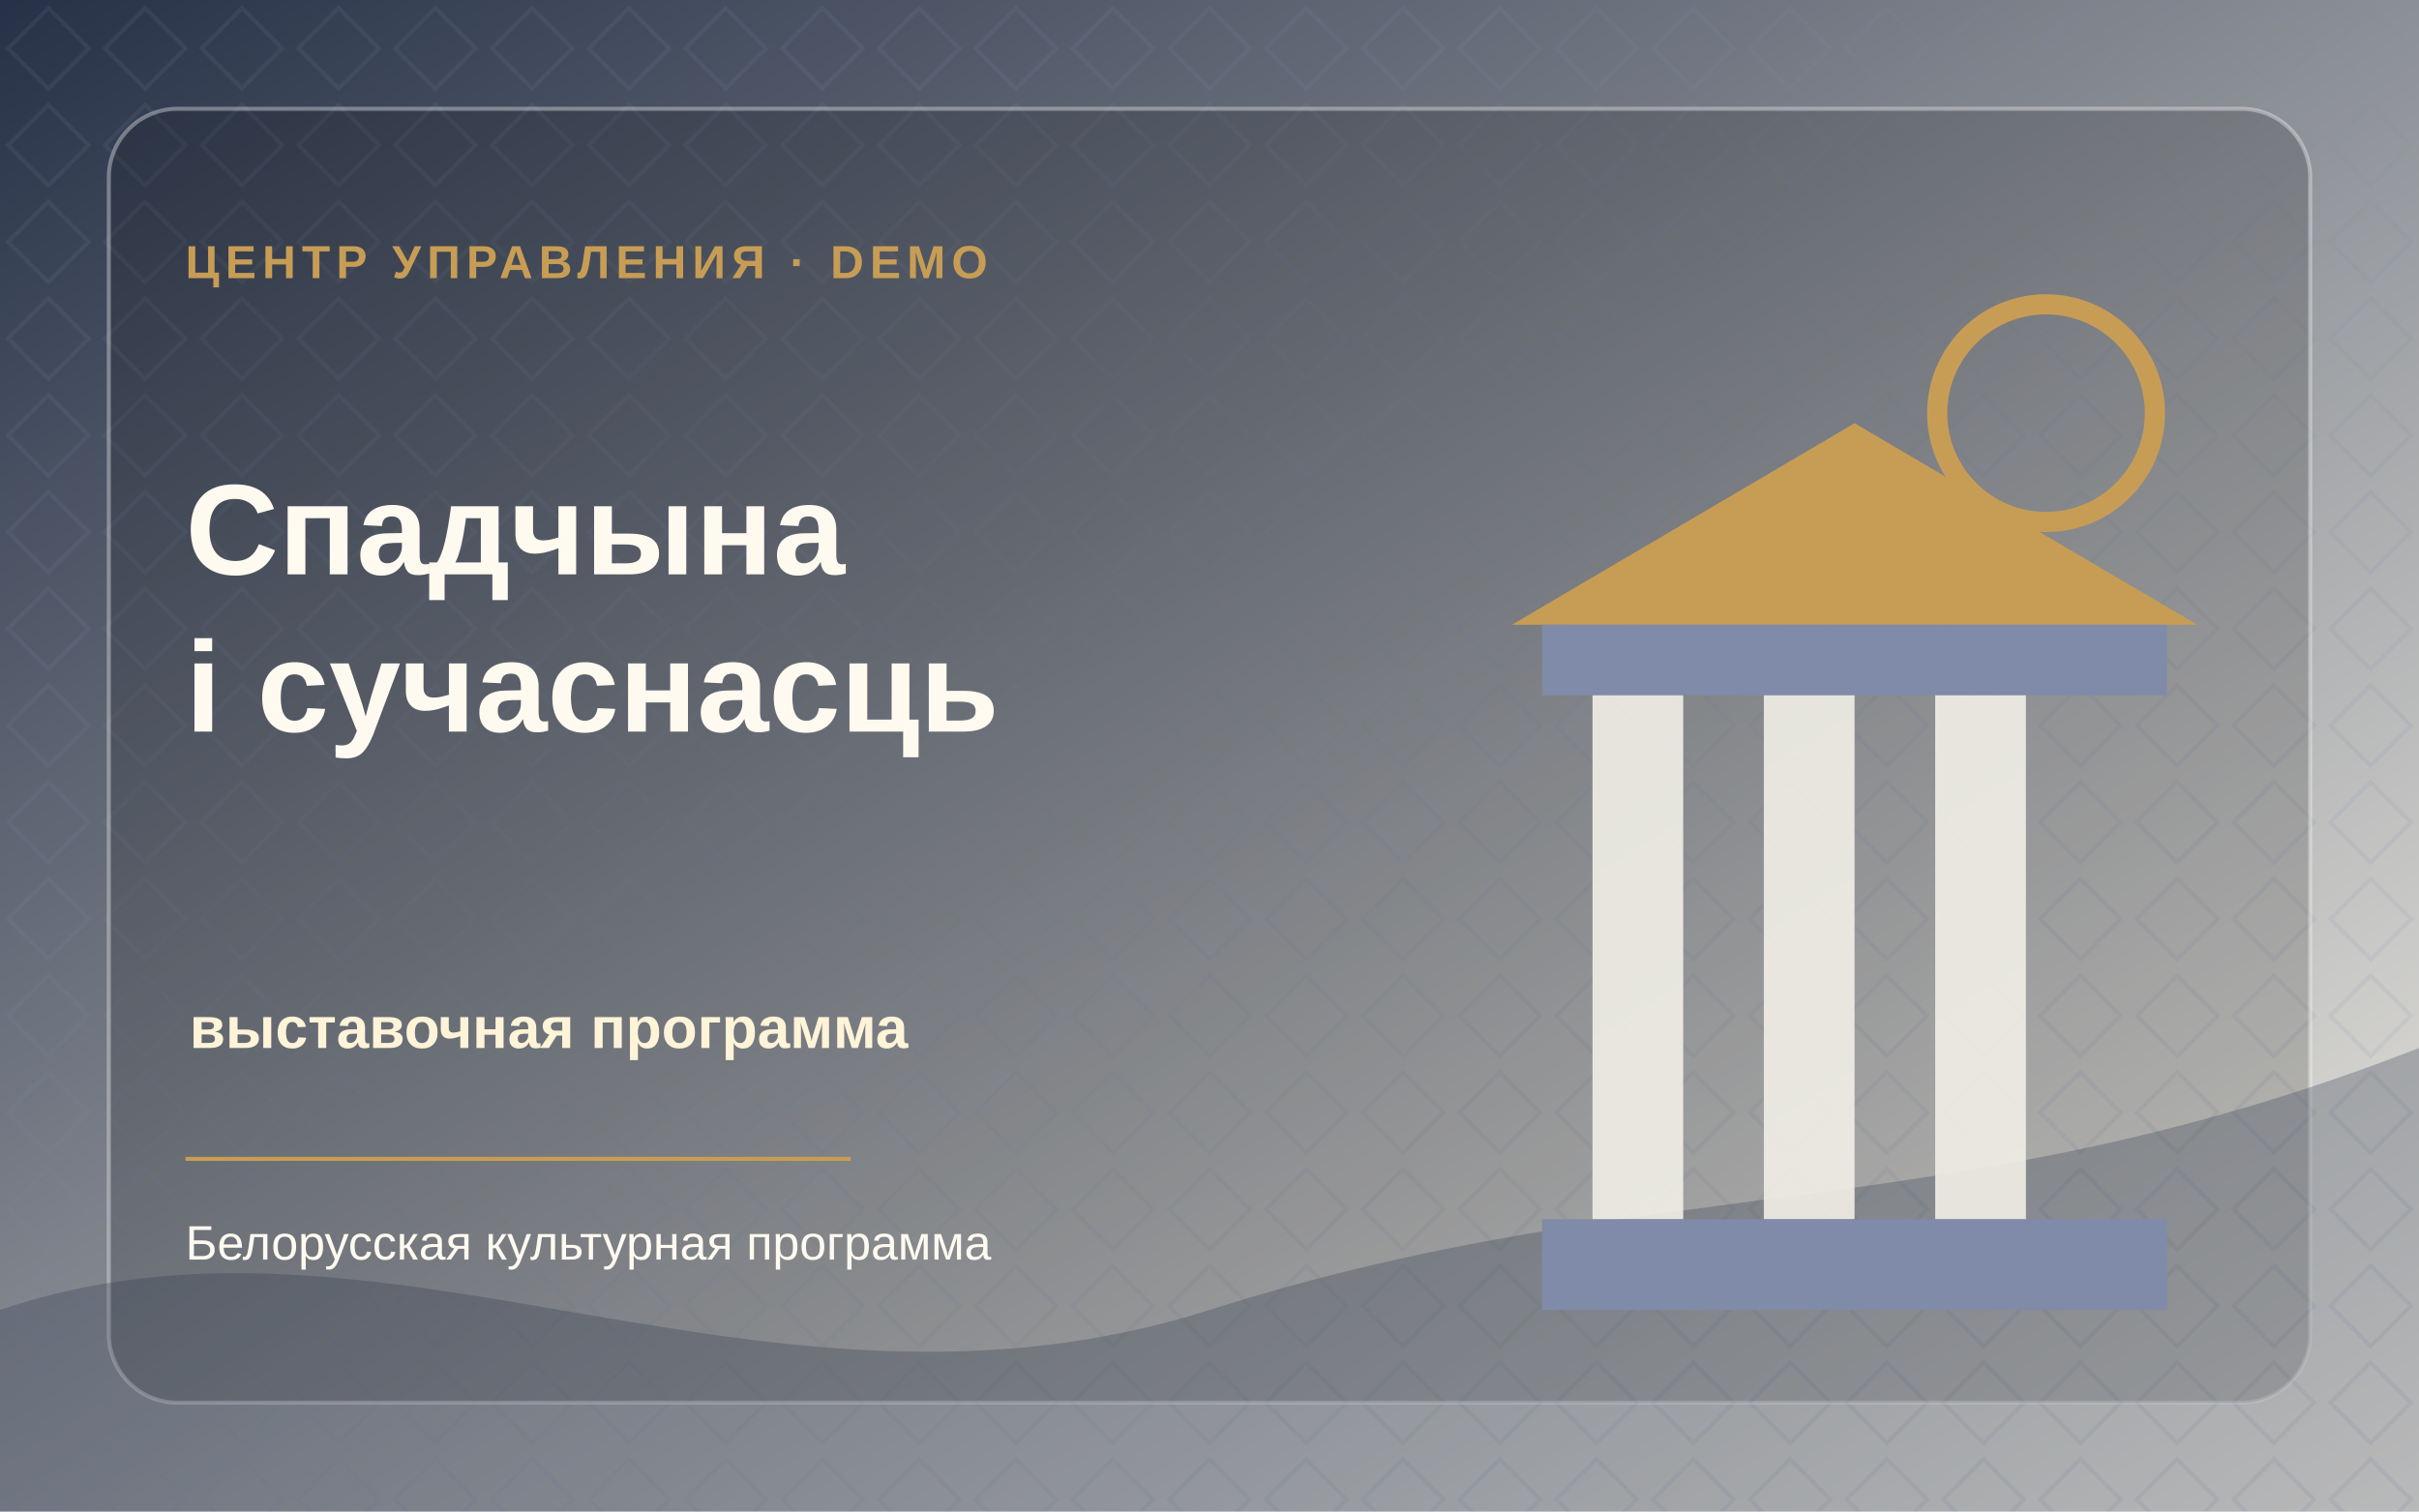
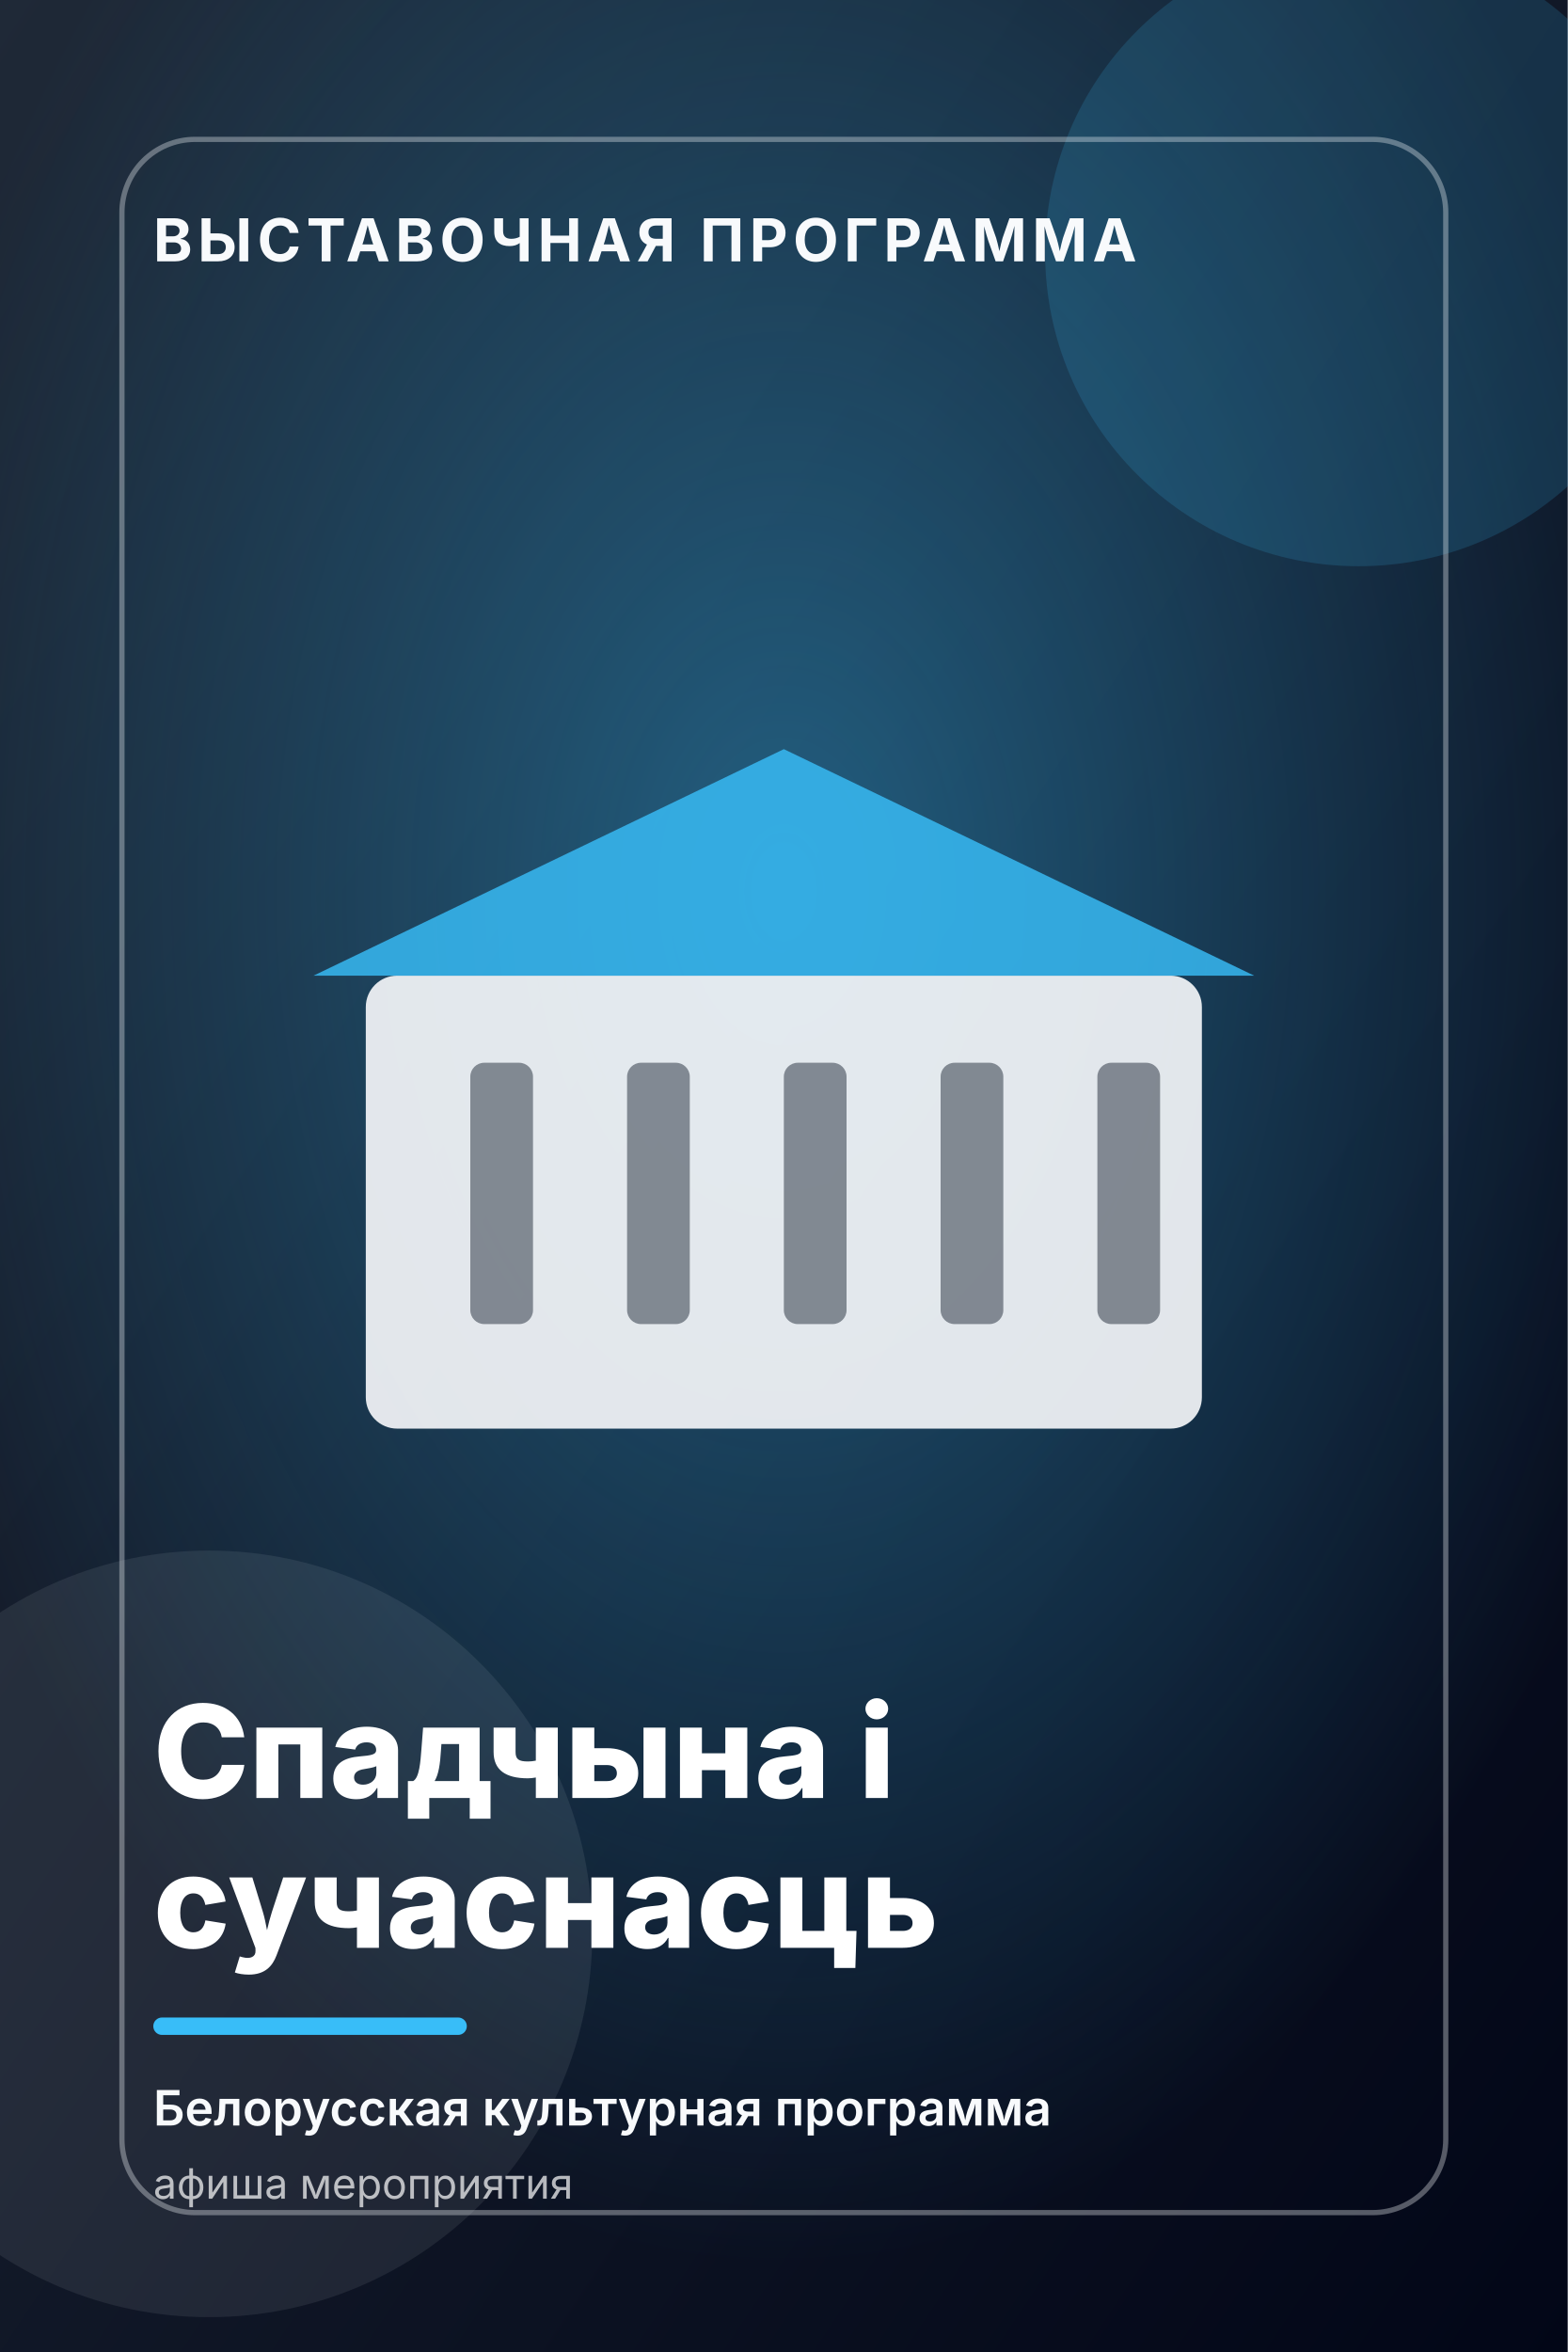
- <svg xmlns="http://www.w3.org/2000/svg" width="1200" height="750" viewBox="0 0 1200 750" role="img" aria-label="Спадчына і сучаснасць">
+ <svg xmlns="http://www.w3.org/2000/svg" width="900" height="1350" viewBox="0 0 900 1350" role="img" aria-labelledby="title desc">
  <defs>
    <linearGradient id="bg" x1="0" y1="0" x2="1" y2="1">
-       <stop offset="0" stop-color="#263147" />
-       <stop offset="1" stop-color="#f1eee6" />
+       <stop offset="0" stop-color="#1f2937" />
+       <stop offset="1" stop-color="#020617" />
    </linearGradient>
-     <pattern id="orn" width="48" height="48" patternUnits="userSpaceOnUse">
-       <path d="M24 4 L44 24 L24 44 L4 24 Z" fill="none" stroke="#7f8ba8" stroke-width="2" opacity="0.22" />
-     </pattern>
+     <radialGradient id="glow" cx="50%" cy="38%" r="58%">
+       <stop offset="0" stop-color="#38bdf8" stop-opacity="0.42" />
+       <stop offset="1" stop-color="#38bdf8" stop-opacity="0" />
+     </radialGradient>
  </defs>
-   <rect width="1200" height="750" fill="url(#bg)" />
-   <rect width="1200" height="750" fill="url(#orn)" opacity="0.55" />
-   <rect x="54" y="54" width="1092" height="642" rx="34" fill="rgba(0,0,0,0.16)" stroke="rgba(255,255,255,0.35)" stroke-width="2" />
-   <path d="M0 650 C190 585 380 720 600 650 C820 580 970 610 1200 520 V750 H0 Z" fill="#263147" opacity="0.28" />
-   <g transform="translate(710 190)">
-     <path d="M40 120 L210 20 L380 120 Z" fill="#c79d55" />
-     <rect x="55" y="120" width="310" height="35" fill="#7f8ba8" />
-     <rect x="80" y="155" width="45" height="260" fill="#f1eee6" opacity="0.9" />
-     <rect x="165" y="155" width="45" height="260" fill="#f1eee6" opacity="0.9" />
-     <rect x="250" y="155" width="45" height="260" fill="#f1eee6" opacity="0.9" />
-     <rect x="55" y="415" width="310" height="45" fill="#7f8ba8" />
+   <rect width="900" height="1350" fill="url(#bg)" />
+   <rect width="900" height="1350" fill="url(#glow)" />
+   <circle cx="780" cy="145" r="180" fill="#38bdf8" opacity="0.16" />
+   <circle cx="120" cy="1110" r="220" fill="#f8fafc" opacity="0.08" />
+   <g>
+     <rect x="210" y="560" width="480" height="260" rx="18" fill="#f8fafc" opacity="0.9" />
+     <path d="M180 560 L450 430 L720 560 Z" fill="#38bdf8" opacity="0.82" />
+     <g fill="#1f2937" opacity="0.5">
+       <rect x="270" y="610" width="36" height="150" rx="8" />
+       <rect x="360" y="610" width="36" height="150" rx="8" />
+       <rect x="450" y="610" width="36" height="150" rx="8" />
+       <rect x="540" y="610" width="36" height="150" rx="8" />
+       <rect x="630" y="610" width="36" height="150" rx="8" />
+     </g>
  </g>
-   <circle cx="1015" cy="205" r="54" fill="none" stroke="#c79d55" stroke-width="10" />
-   <text x="92" y="138" font-family="Arial, sans-serif" font-size="23" font-weight="700" letter-spacing="3" fill="#c79d55">ЦЕНТР УПРАВЛЕНИЯ · DEMO</text>
-   <text x="92" y="285" font-family="Arial, sans-serif" font-size="64" font-weight="800" fill="#fffaf0">Спадчына</text>
-   <text x="92" y="363" font-family="Arial, sans-serif" font-size="64" font-weight="800" fill="#fffaf0">і сучаснасць</text>
-   <text x="94" y="520" font-family="Arial, sans-serif" font-size="29" font-weight="600" fill="#fff3d8">выставочная программа</text>
-   <rect x="92" y="574" width="330" height="2" fill="#c79d55" />
-   <text x="92" y="625" font-family="Arial, sans-serif" font-size="24" fill="#fffaf0">Белорусская культурная программа</text>
+   <rect x="70" y="80" width="760" height="1190" rx="42" fill="none" stroke="#f8fafc" stroke-opacity="0.34" stroke-width="3" />
+   <text x="88" y="150" fill="#f8fafc" font-family="Inter, Arial, sans-serif" font-size="34" font-weight="700" letter-spacing="3">ВЫСТАВОЧНАЯ ПРОГРАММА</text>
+   <text x="88" y="1032" fill="#ffffff" font-family="Inter, Arial, sans-serif" font-size="74" font-weight="800">
+     <tspan x="88" dy="0">Спадчына і</tspan>
+     <tspan x="88" dy="86">сучаснасць</tspan>
+   </text>
+   <rect x="88" y="1158" width="180" height="10" rx="5" fill="#38bdf8" />
+   <text x="88" y="1220" fill="#f8fafc" font-family="Inter, Arial, sans-serif" font-size="28" font-weight="600">Белорусская культурная программа</text>
+   <text x="88" y="1262" fill="#ffffff" fill-opacity="0.70" font-family="Inter, Arial, sans-serif" font-size="24">афиша мероприятия</text>
</svg>
